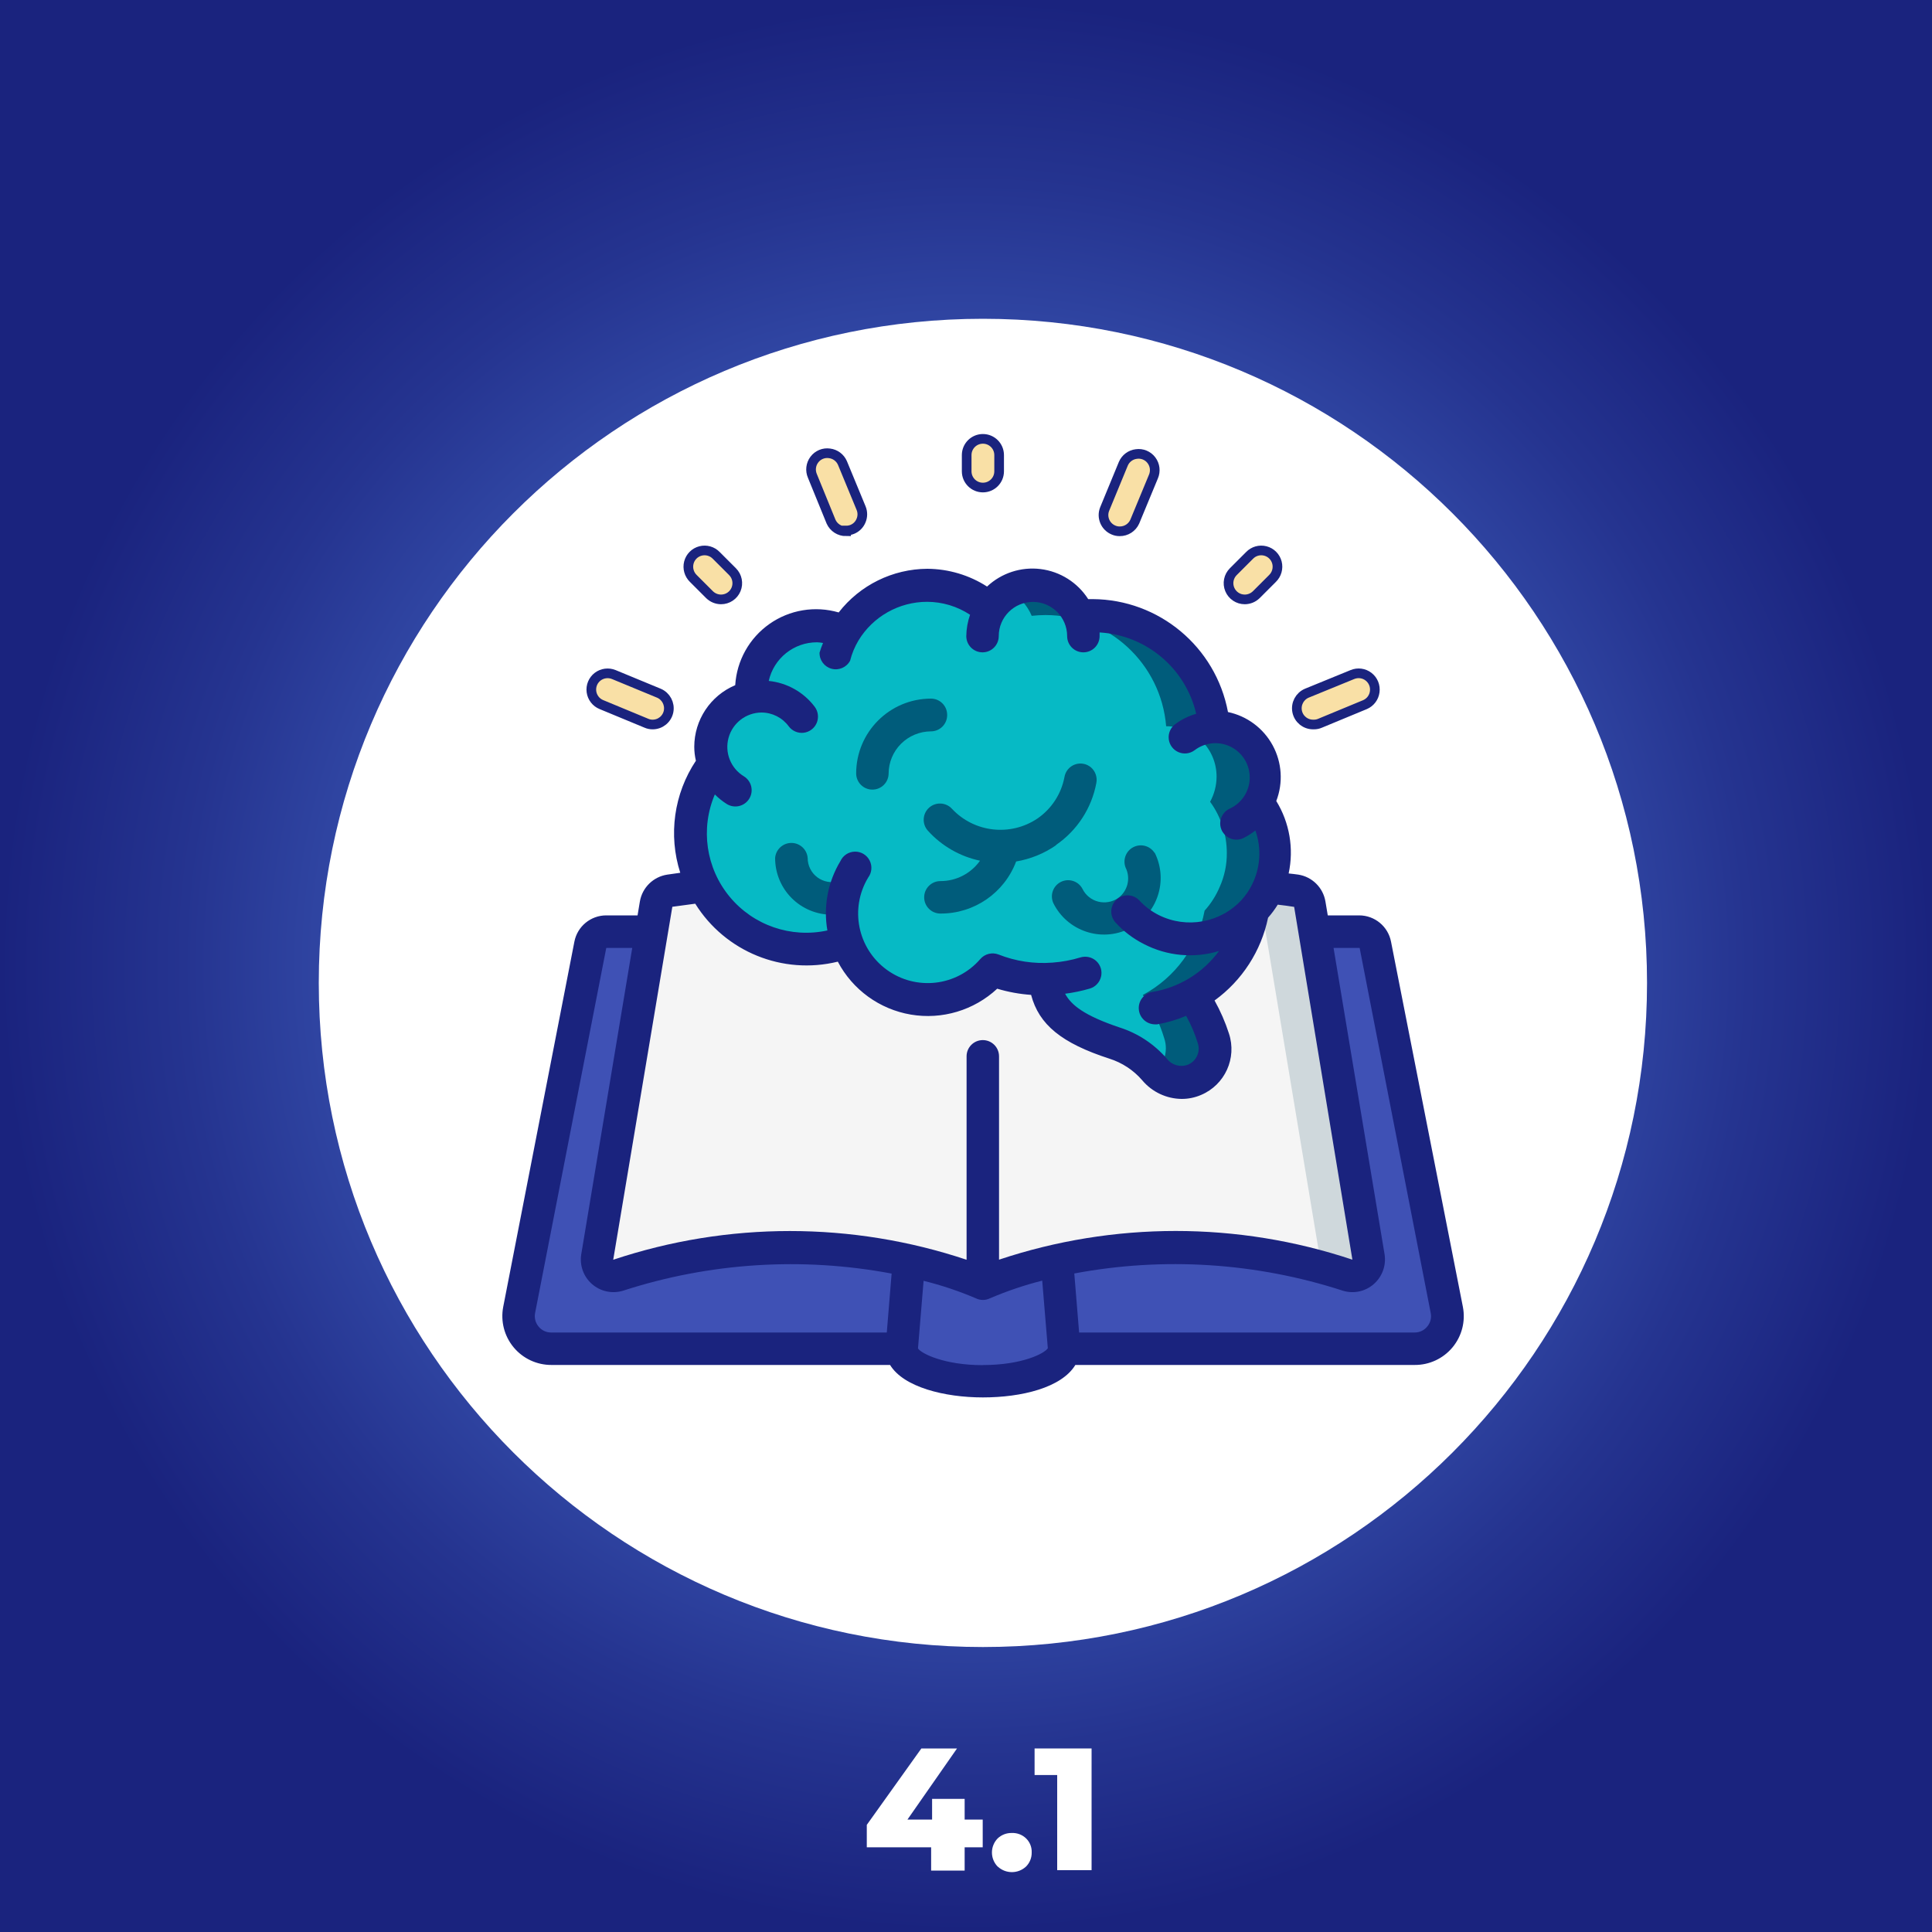
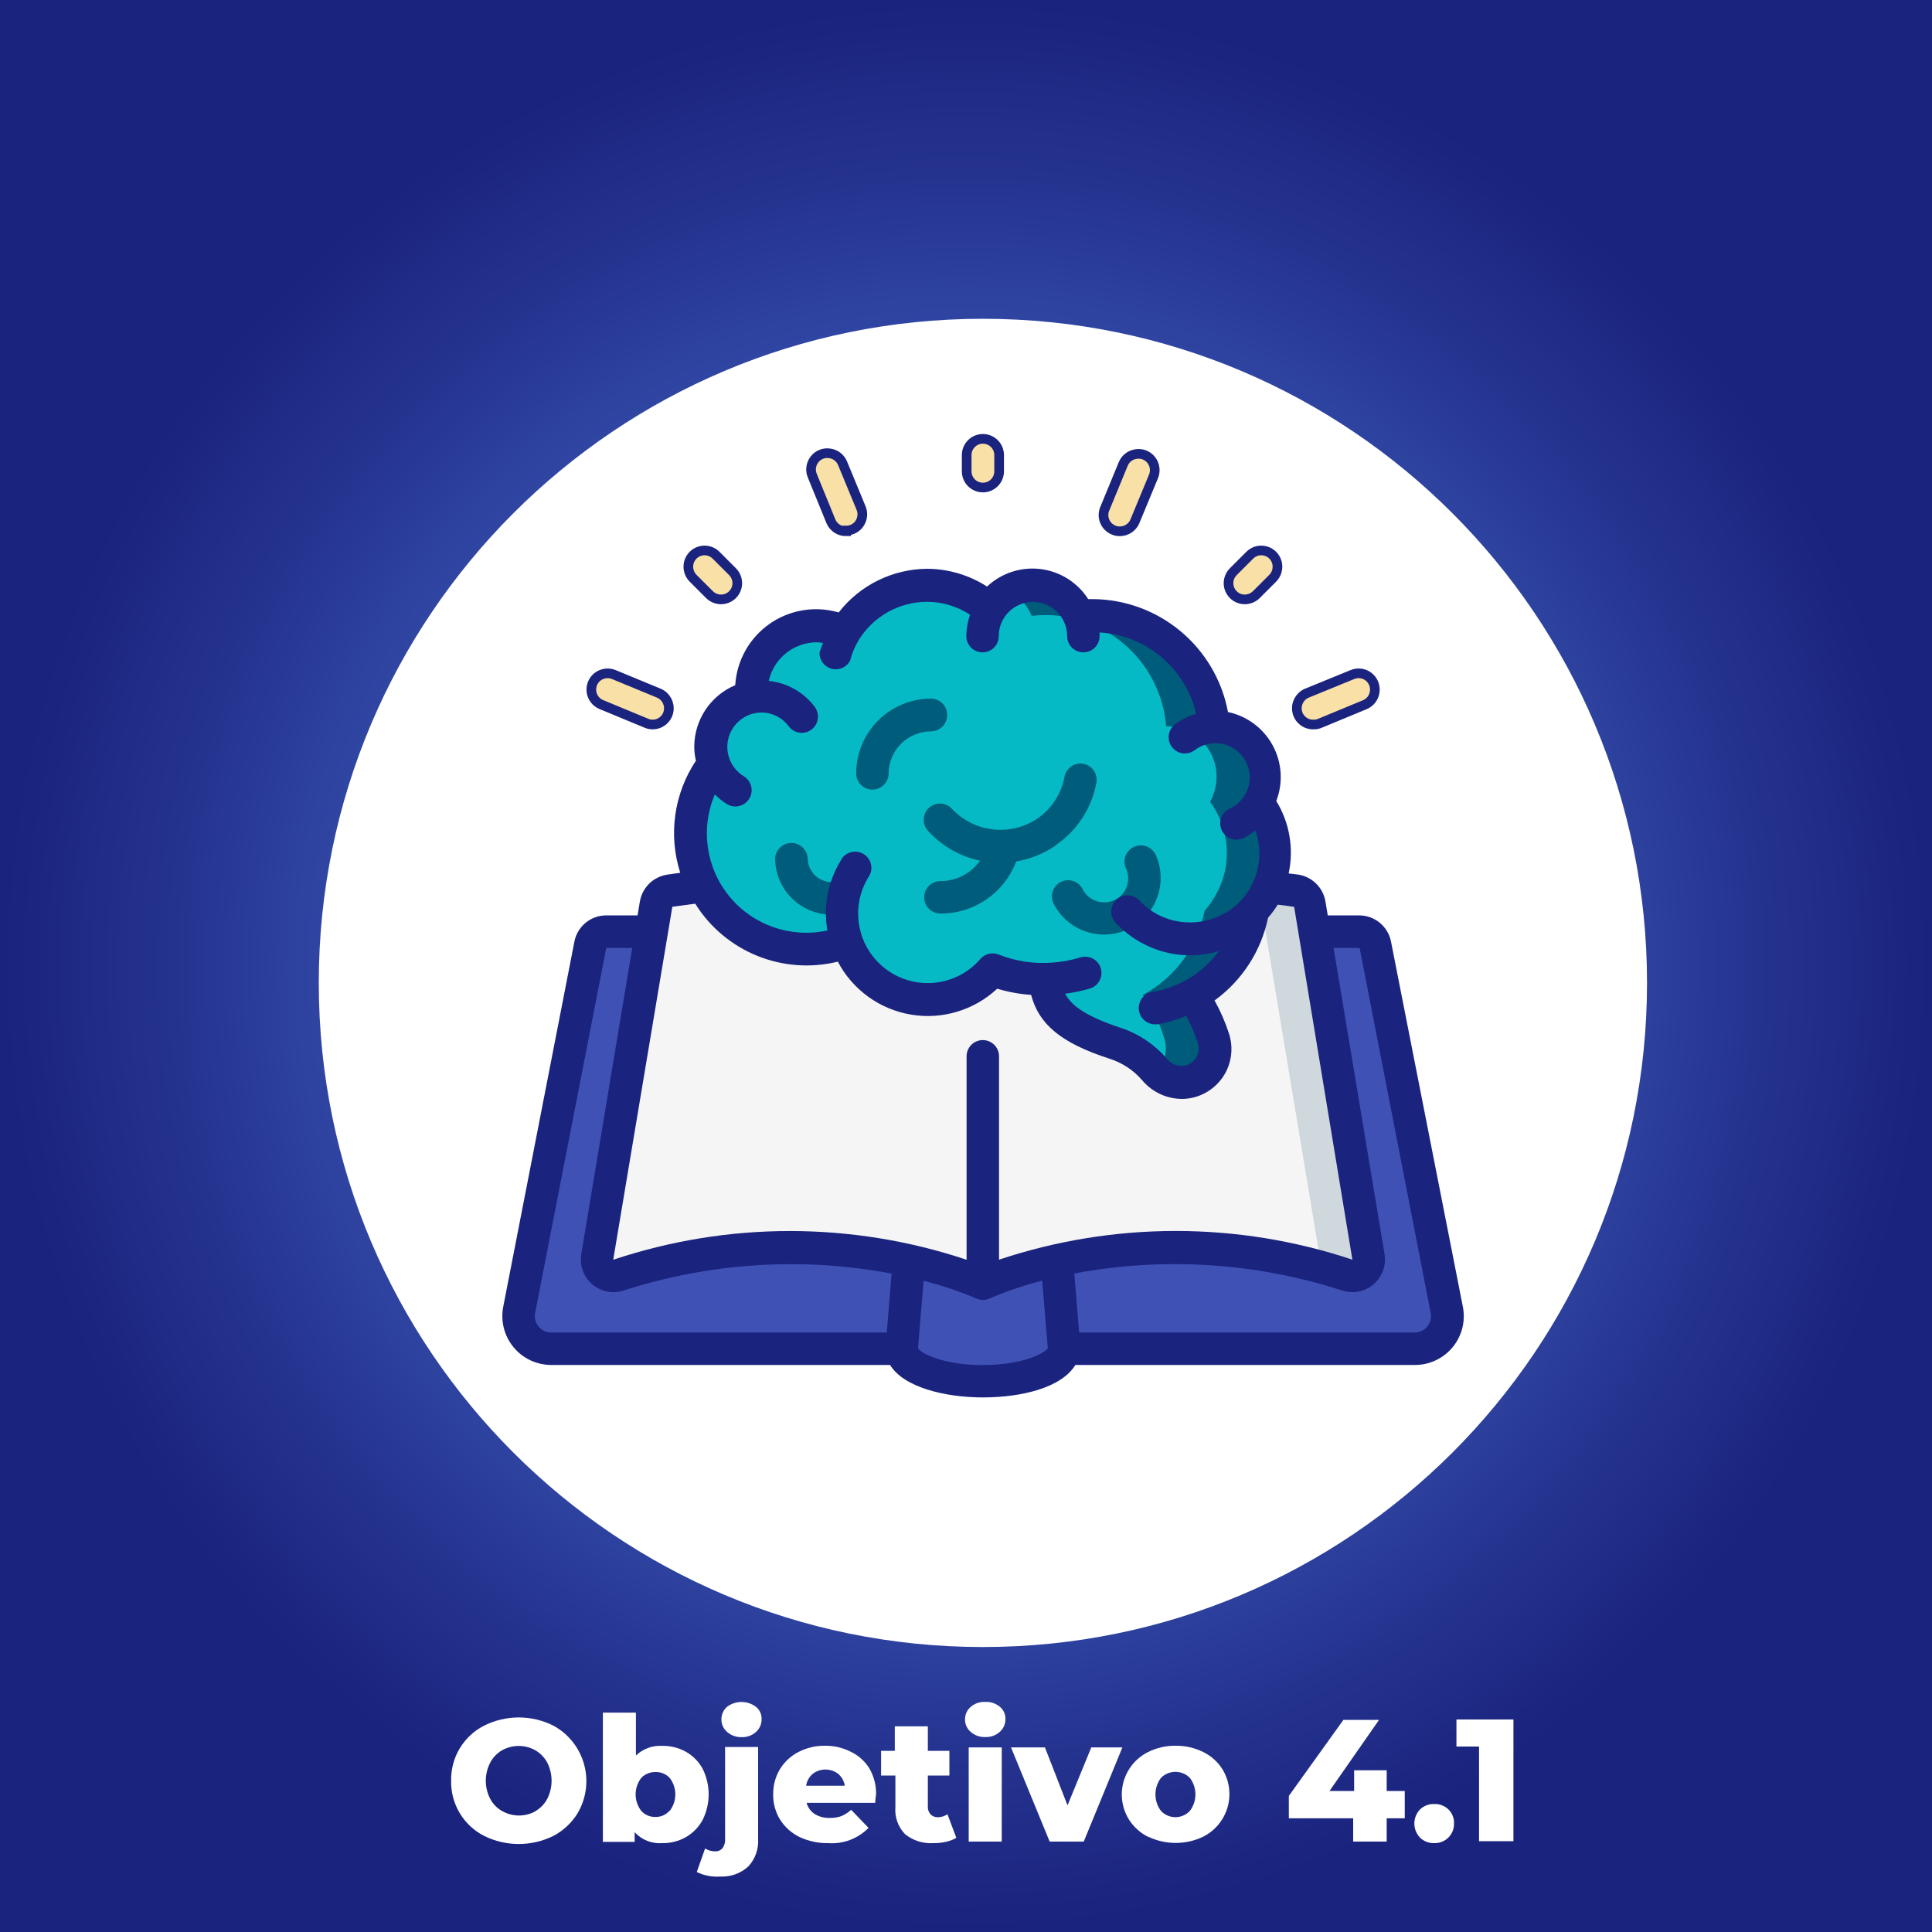
<svg xmlns="http://www.w3.org/2000/svg" id="Layer_1" data-name="Layer 1" viewBox="0 0 200 200">
  <defs>
    <style>.cls-1{fill:url(#radial-gradient);}.cls-2{fill:#fff;}.cls-3{fill:#3f51b5;}.cls-4{fill:#f5f5f5;}.cls-5{fill:#cfd8dc;}.cls-6{fill:#06bac5;}.cls-7{fill:#005c7b;}.cls-8{fill:#f9e0a6;stroke:#1a237e;stroke-miterlimit:10;}.cls-9{fill:#1a237e;}</style>
    <radialGradient id="radial-gradient" cx="100" cy="646" r="100" gradientTransform="translate(0 -546)" gradientUnits="userSpaceOnUse">
      <stop offset="0" stop-color="#659afc" />
      <stop offset="0.43" stop-color="#4161c0" />
      <stop offset="0.81" stop-color="#253490" />
      <stop offset="1" stop-color="#1a237e" />
    </radialGradient>
  </defs>
  <rect class="cls-1" width="200" height="200" />
-   <path class="cls-2" d="M101.73,191.23H99.86v2.41H96.39v-2.41H89.73v-2.32L95.38,181h3.69l-5.13,7.36h2.55v-2.14h3.37v2.14h1.87Z" />
-   <path class="cls-2" d="M103.28,193.23a2.09,2.09,0,0,1,0-2.92,2.06,2.06,0,0,1,1.47-.56,2,2,0,0,1,1.47.56,1.92,1.92,0,0,1,.58,1.46,2,2,0,0,1-.59,1.46,2.15,2.15,0,0,1-2.92,0Z" />
-   <path class="cls-2" d="M113,181v12.6h-3.56v-9.85h-2.34V181Z" />
  <circle class="cls-2" cx="101.75" cy="101.75" r="68.75" />
  <g id="Page-1">
    <g id="_026---Idea" data-name="026---Idea">
      <path id="Shape" class="cls-3" d="M94.1,130.47l-.76,9.15H57.06a3.35,3.35,0,0,1-3.32-4l7.37-37.81a1.69,1.69,0,0,1,1.65-1.37h4.67l-5.6,33.68a1.69,1.69,0,0,0,.57,1.54A1.64,1.64,0,0,0,64,132a57.63,57.63,0,0,1,30.1-1.53Z" />
      <path id="Shape-2" data-name="Shape" class="cls-3" d="M146.44,139.62H110.16l-.76-9.15A57.63,57.63,0,0,1,139.5,132a1.64,1.64,0,0,0,1.6-.34,1.69,1.69,0,0,0,.57-1.54l-5.6-33.68h4.67a1.69,1.69,0,0,1,1.65,1.37l7.37,37.81a3.35,3.35,0,0,1-3.32,4Z" />
      <path id="Shape-3" data-name="Shape" class="cls-4" d="M139.5,132a57.63,57.63,0,0,0-30.1-1.53,39.58,39.58,0,0,0-7.65,2.43,39.58,39.58,0,0,0-7.65-2.43A57.63,57.63,0,0,0,64,132a1.64,1.64,0,0,1-1.6-.34,1.69,1.69,0,0,1-.57-1.54l5.6-33.68.48-2.84a1.69,1.69,0,0,1,1.41-1.39c1.14-.17,2.32-.34,3.5-.48A12,12,0,0,0,87.64,97.5a8.86,8.86,0,0,0,15.09,2.9,14.64,14.64,0,0,0,5.28,1h.1c.35,3,1.93,4.81,7.21,6.58a9.15,9.15,0,0,1,4.18,2.76,3.58,3.58,0,0,0,4.12,1.06,3.5,3.5,0,0,0,1.95-4.29,14.78,14.78,0,0,0-2.22-4.48,12.48,12.48,0,0,0,6.37-8.75,8.54,8.54,0,0,0,1.57-2.45c1,.12,1.93.23,2.89.39a1.69,1.69,0,0,1,1.41,1.39l.48,2.84,5.6,33.68a1.69,1.69,0,0,1-.57,1.54,1.64,1.64,0,0,1-1.6.34Z" />
      <path id="Shape-4" data-name="Shape" class="cls-5" d="M141.67,130.12l-5.6-33.68-.48-2.84a1.69,1.69,0,0,0-1.41-1.39c-1-.16-1.92-.27-2.89-.39a8.84,8.84,0,0,1-.84,1.5,1.31,1.31,0,0,1,.09.28l.47,2.84,5.61,33.68a1.68,1.68,0,0,1-.17,1c1,.26,2,.55,3,.88a1.71,1.71,0,0,0,1.61-.34A1.69,1.69,0,0,0,141.67,130.12Z" />
      <path id="Shape-5" data-name="Shape" class="cls-3" d="M110.16,139.62c0,1.86-3.77,3.37-8.41,3.37s-8.41-1.51-8.41-3.37l.76-9.15a39.58,39.58,0,0,1,7.65,2.43,39.58,39.58,0,0,1,7.65-2.43Z" />
      <path id="Shape-6" data-name="Shape" class="cls-6" d="M132,88.3a8.72,8.72,0,0,1-.74,3.52,8.54,8.54,0,0,1-1.57,2.45,12.48,12.48,0,0,1-6.37,8.75,14.78,14.78,0,0,1,2.22,4.48,3.5,3.5,0,0,1-1.95,4.29,3.58,3.58,0,0,1-4.12-1.06,9.15,9.15,0,0,0-4.18-2.76c-5.28-1.77-6.86-3.55-7.21-6.58H108a14.64,14.64,0,0,1-5.28-1,8.86,8.86,0,0,1-15.09-2.9A12,12,0,0,1,73.86,79a5,5,0,0,1-.3-1.71,5.24,5.24,0,0,1,4.2-5.15c0-.2,0-.4,0-.62a6.81,6.81,0,0,1,6.8-6.8,6.67,6.67,0,0,1,2.94.68A9.9,9.9,0,0,1,96,60.57,9.76,9.76,0,0,1,102.54,63a5.22,5.22,0,0,1,9.25.75,14.09,14.09,0,0,1,1.45-.08,12.54,12.54,0,0,1,12.48,11.51h0A5.22,5.22,0,0,1,131,80.45a5.5,5.5,0,0,1-.68,2.59A8.9,8.9,0,0,1,132,88.3Z" />
      <path id="Shape-7" data-name="Shape" class="cls-7" d="M130.31,83a5.5,5.5,0,0,0,.68-2.59,5.22,5.22,0,0,0-5.22-5.23h0a12.54,12.54,0,0,0-12.48-11.51,14.09,14.09,0,0,0-1.45.08,5.18,5.18,0,0,0-7.35-2.56,5.19,5.19,0,0,1,2.31,2.56,13.9,13.9,0,0,1,1.44-.08,12.54,12.54,0,0,1,12.48,11.51h0a5.21,5.21,0,0,1,5.22,5.23,5.49,5.49,0,0,1-.67,2.59A9,9,0,0,1,127,88.3a8.4,8.4,0,0,1-.74,3.52,8.73,8.73,0,0,1-1.56,2.45A12.52,12.52,0,0,1,118.3,103a14.78,14.78,0,0,1,2.22,4.48,3.24,3.24,0,0,1,.17,1.07,3.43,3.43,0,0,1-1,2.37,3.47,3.47,0,0,0,6-2.37,3.52,3.52,0,0,0-.17-1.07,14.78,14.78,0,0,0-2.22-4.48,12.48,12.48,0,0,0,6.37-8.75,8.54,8.54,0,0,0,1.57-2.45A8.72,8.72,0,0,0,132,88.3,8.9,8.9,0,0,0,130.31,83Z" />
      <path id="Shape-8" data-name="Shape" class="cls-7" d="M119.52,88.29a1.69,1.69,0,0,0-3,1.52A2.51,2.51,0,0,1,115.7,93a2.56,2.56,0,0,1-2,.34A2.49,2.49,0,0,1,112.05,92a1.68,1.68,0,0,0-3,1.51,5.86,5.86,0,0,0,10.48-5.25Z" />
      <path id="Shape-9" data-name="Shape" class="cls-7" d="M109.32,87.47a10,10,0,0,0,4.17-6.4,1.71,1.71,0,0,0-.54-1.62,1.68,1.68,0,0,0-2.76,1,6.72,6.72,0,0,1-2.79,4.28,6.87,6.87,0,0,1-8.85-1A1.68,1.68,0,0,0,96.06,86a10.09,10.09,0,0,0,5.39,3.1,5,5,0,0,1-4.1,2.11,1.68,1.68,0,1,0,0,3.36,8.32,8.32,0,0,0,7.84-5.39,10.23,10.23,0,0,0,4.13-1.68Z" />
      <path id="Shape-10" data-name="Shape" class="cls-7" d="M86.82,91.22a2.53,2.53,0,0,1-2.21-.4,2.5,2.5,0,0,1-1-2v0a1.69,1.69,0,0,0-3.37,0,5.86,5.86,0,0,0,5.86,5.87,6,6,0,0,0,1.68-.24,1.68,1.68,0,0,0-1-3.23Z" />
      <path id="Shape-11" data-name="Shape" class="cls-7" d="M98.05,74a1.68,1.68,0,0,0-1.68-1.68,7.75,7.75,0,0,0-7.74,7.74,1.68,1.68,0,0,0,3.36,0A4.37,4.37,0,0,1,93.27,77a4.42,4.42,0,0,1,3.1-1.29A1.68,1.68,0,0,0,98.05,74Z" />
      <path id="Shape-12" data-name="Shape" class="cls-8" d="M101.75,50.47a1.68,1.68,0,0,1-1.68-1.68V47.11a1.68,1.68,0,0,1,3.36,0v1.68A1.68,1.68,0,0,1,101.75,50.47Z" />
      <path id="Shape-13" data-name="Shape" class="cls-8" d="M128.86,62.05a1.68,1.68,0,0,1-1.19-2.87l1.68-1.68a1.68,1.68,0,0,1,2.84.74,1.7,1.7,0,0,1-.46,1.64l-1.68,1.68A1.71,1.71,0,0,1,128.86,62.05Z" />
      <path id="Shape-14" data-name="Shape" class="cls-8" d="M74.64,62.05a1.71,1.71,0,0,1-1.19-.49l-1.68-1.68a1.7,1.7,0,0,1-.46-1.64,1.68,1.68,0,0,1,2.84-.74l1.68,1.68a1.68,1.68,0,0,1-1.19,2.87Z" />
      <path id="Shape-15" data-name="Shape" class="cls-8" d="M87.59,55a1.69,1.69,0,0,1-1.56-1L84.1,49.27a1.69,1.69,0,0,1,.2-1.69,1.66,1.66,0,0,1,1.57-.65,1.68,1.68,0,0,1,1.34,1l1.93,4.67a1.67,1.67,0,0,1,0,1.28,1.65,1.65,0,0,1-.91.92,1.73,1.73,0,0,1-.64.12Z" />
      <path id="Shape-16" data-name="Shape" class="cls-8" d="M115.91,55a1.56,1.56,0,0,1-.64-.13,1.68,1.68,0,0,1-.91-2.19L116.29,48a1.68,1.68,0,0,1,1.34-1,1.66,1.66,0,0,1,1.57.65,1.69,1.69,0,0,1,.2,1.69l-1.93,4.66A1.69,1.69,0,0,1,115.91,55Z" />
      <path id="Shape-17" data-name="Shape" class="cls-8" d="M135.94,75a1.68,1.68,0,0,1-1.66-1.35,1.7,1.7,0,0,1,1-1.89L140,69.83a1.68,1.68,0,0,1,2.31,1.78,1.68,1.68,0,0,1-1,1.33l-4.66,1.93a1.56,1.56,0,0,1-.64.13Z" />
      <path id="Shape-18" data-name="Shape" class="cls-8" d="M67.56,75a1.56,1.56,0,0,1-.64-.13l-4.66-1.93a1.68,1.68,0,0,1-.39-2.89,1.7,1.7,0,0,1,1.67-.22l4.67,1.93a1.7,1.7,0,0,1,1,1.89A1.68,1.68,0,0,1,67.56,75Z" />
      <path id="Shape-19" data-name="Shape" class="cls-9" d="M144,97.49a3.36,3.36,0,0,0-3.3-2.73h-3.25l-.24-1.43a3.38,3.38,0,0,0-2.81-2.79c-.32-.05-.64-.08-1-.12a10.21,10.21,0,0,0-1.28-7.5,6.88,6.88,0,0,0-5-9.21,14.33,14.33,0,0,0-14-11.69c-.16,0-.31,0-.47,0a6.85,6.85,0,0,0-10.47-1.3A11.57,11.57,0,0,0,96,58.88a11.71,11.71,0,0,0-9.18,4.52,8.38,8.38,0,0,0-10.71,7.53,6.93,6.93,0,0,0-4.24,6.38,6.3,6.3,0,0,0,.17,1.44,13.5,13.5,0,0,0-1.62,11.6l-1.34.19a3.39,3.39,0,0,0-2.84,2.78L66,94.76H62.76a3.36,3.36,0,0,0-3.3,2.72L52.09,135.3a5.06,5.06,0,0,0,5,6H92.14c1.39,2.29,5.62,3.36,9.61,3.36s8.14-1,9.57-3.36h35.12a5.05,5.05,0,0,0,5-6ZM77,80.36a3.56,3.56,0,0,1,1.82-6.6,3.51,3.51,0,0,1,2.83,1.43,1.68,1.68,0,0,0,2.89-.34,1.7,1.7,0,0,0-.19-1.67,6.82,6.82,0,0,0-4.77-2.69,5.11,5.11,0,0,1,5-4,4.36,4.36,0,0,1,.62.07,9.27,9.27,0,0,0-.36,1A1.68,1.68,0,0,0,88,68.4a7.9,7.9,0,0,1,.87-2.1,8.31,8.31,0,0,1,7.1-4,8.1,8.1,0,0,1,4.45,1.34,7,7,0,0,0-.39,2.21,1.68,1.68,0,1,0,3.36,0,3.54,3.54,0,0,1,7.08,0,1.68,1.68,0,0,0,3.36,0c0-.13,0-.25,0-.38a10.92,10.92,0,0,1,10,8.42,6.74,6.74,0,0,0-2.18,1.08,1.69,1.69,0,0,0-.66,1.55,1.68,1.68,0,0,0,2.68,1.14,3.55,3.55,0,1,1,3.61,6.06,1.68,1.68,0,0,0,.71,3.2,1.64,1.64,0,0,0,.72-.16,7.11,7.11,0,0,0,1.25-.79,7.18,7.18,0,0,1-1.42,7.18l0,0a7.26,7.26,0,0,1-8.58,1.58,7,7,0,0,1-2-1.5,1.68,1.68,0,1,0-2.48,2.27,10.21,10.21,0,0,0,2.94,2.23,10.38,10.38,0,0,0,7.77.72,10.7,10.7,0,0,1-6.93,4.24,1.69,1.69,0,0,0,.27,3.35l.26,0a13.51,13.51,0,0,0,3-.88A14.76,14.76,0,0,1,124,108a1.71,1.71,0,0,1,.09.55,1.8,1.8,0,0,1-1.1,1.66,1.89,1.89,0,0,1-2.17-.58,10.78,10.78,0,0,0-4.93-3.27c-3.63-1.22-5-2.31-5.63-3.49a16.44,16.44,0,0,0,2.58-.54,1.69,1.69,0,0,0,1.14-1.23,1.67,1.67,0,0,0-.49-1.61,1.7,1.7,0,0,0-1.64-.38,13.1,13.1,0,0,1-2.91.54,12.48,12.48,0,0,1-5.57-.84,1.69,1.69,0,0,0-1.89.47,7.2,7.2,0,0,1-11.61-8.43A1.68,1.68,0,1,0,87,89.14a10.43,10.43,0,0,0-1.35,7.18A10.28,10.28,0,0,1,74,82.24a7,7,0,0,0,1.25,1A1.68,1.68,0,0,0,77,80.36Zm-7.4,13.51,2.37-.32a13.58,13.58,0,0,0,14.76,6,10.53,10.53,0,0,0,16.5,2.8,16.08,16.08,0,0,0,3.51.64c.81,3.08,3.16,5,8.1,6.6a7.46,7.46,0,0,1,3.42,2.26,5.4,5.4,0,0,0,4.07,1.91,5.06,5.06,0,0,0,2-.41,5.15,5.15,0,0,0,2.89-6.36,18.84,18.84,0,0,0-1.49-3.42A14.12,14.12,0,0,0,131.27,95a9.8,9.8,0,0,0,1-1.35c.57.07,1.13.13,1.7.23L140,130.4a57.8,57.8,0,0,0-36.58,0V109.35a1.68,1.68,0,1,0-3.36,0v21.06a57.73,57.73,0,0,0-36.58,0ZM55.75,137.32a1.68,1.68,0,0,1-.36-1.38l7.37-37.81h2.69l-5.28,31.72a3.38,3.38,0,0,0,4.34,3.76,56.34,56.34,0,0,1,27.79-1.77l-.5,6.1H57.06A1.66,1.66,0,0,1,55.75,137.32Zm46,4c-4,0-6.38-1.2-6.72-1.73l.58-7a35.42,35.42,0,0,1,5.41,1.81,1.65,1.65,0,0,0,1.46,0,36.63,36.63,0,0,1,5.41-1.83l.58,7c-.34.54-2.67,1.74-6.72,1.74Zm46-4a1.66,1.66,0,0,1-1.31.62H111.71l-.5-6.11A56.35,56.35,0,0,1,139,133.61a3.35,3.35,0,0,0,3.21-.68,3.39,3.39,0,0,0,1.12-3.09l-5.28-31.71h2.7l7.36,37.81a1.64,1.64,0,0,1-.36,1.38Z" />
    </g>
  </g>
+   <path class="cls-2" d="M50.11,190.05a6.27,6.27,0,0,1-3.41-5.71,6.26,6.26,0,0,1,3.41-5.7,8,8,0,0,1,7.18,0,6.54,6.54,0,0,1,2.5,9.07,6.48,6.48,0,0,1-2.5,2.34,8.09,8.09,0,0,1-7.18,0Zm5.31-2.56a3.2,3.2,0,0,0,1.23-1.27,4.15,4.15,0,0,0,0-3.76,3.27,3.27,0,0,0-1.23-1.27,3.53,3.53,0,0,0-3.45,0,3.17,3.17,0,0,0-1.22,1.27,4.07,4.07,0,0,0,0,3.76A3.11,3.11,0,0,0,52,187.49a3.53,3.53,0,0,0,3.45,0Z" />
+   <path class="cls-2" d="M71,181.34a4.48,4.48,0,0,1,1.73,1.75,5.93,5.93,0,0,1,0,5.32A4.53,4.53,0,0,1,71,190.18a4.77,4.77,0,0,1-2.42.62,3.52,3.52,0,0,1-2.88-1.13v1H62.41V177.29h3.42v4.44a3.64,3.64,0,0,1,2.72-1A4.87,4.87,0,0,1,71,181.34Zm-1.67,6.12a2.8,2.8,0,0,0,0-3.41,1.94,1.94,0,0,0-1.47-.61,2,2,0,0,0-1.48.61,2.8,2.8,0,0,0,0,3.41,1.91,1.91,0,0,0,1.48.63A1.89,1.89,0,0,0,69.3,187.46Z" />
+   <path class="cls-2" d="M72.13,193.79l.86-2.43a2,2,0,0,0,1.06.29.92.92,0,0,0,.74-.32,1.48,1.48,0,0,0,.27-1v-9.48h3.42v9.5a3.85,3.85,0,0,1-1,2.85,4,4,0,0,1-2.93,1.06A4.74,4.74,0,0,1,72.13,193.79Zm3.13-14.51a1.68,1.68,0,0,1-.58-1.29,1.7,1.7,0,0,1,.58-1.3,2.49,2.49,0,0,1,3,0,1.57,1.57,0,0,1,.58,1.26,1.72,1.72,0,0,1-.58,1.34,2.1,2.1,0,0,1-1.51.54A2.16,2.16,0,0,1,75.26,179.28Z" />
+   <path class="cls-2" d="M90.6,186.63H83.5a2,2,0,0,0,.84,1.16,2.78,2.78,0,0,0,1.56.4,3.38,3.38,0,0,0,1.21-.19,3.71,3.71,0,0,0,1-.65l1.8,1.87a5.3,5.3,0,0,1-4.16,1.58,6.7,6.7,0,0,1-3-.64,4.93,4.93,0,0,1-2-1.8,4.82,4.82,0,0,1-.71-2.61,4.92,4.92,0,0,1,.69-2.59,4.81,4.81,0,0,1,1.92-1.79,5.79,5.79,0,0,1,2.75-.65,5.71,5.71,0,0,1,2.65.61A4.57,4.57,0,0,1,90,183.07a5.15,5.15,0,0,1,.69,2.71S90.63,186.09,90.6,186.63Zm-6.47-3a2,2,0,0,0-.68,1.23h4a2,2,0,0,0-.68-1.23,2.16,2.16,0,0,0-2.64,0Z" />
+   <path class="cls-2" d="M99,190.25a3.55,3.55,0,0,1-1.06.41,5.57,5.57,0,0,1-1.32.14,4.21,4.21,0,0,1-2.93-.93,3.59,3.59,0,0,1-1-2.79V183.8H91.21v-2.55h1.42v-2.54h3.42v2.54h2.23v2.55H96.05V187a1.13,1.13,0,0,0,.28.82,1,1,0,0,0,.75.3,1.77,1.77,0,0,0,1-.31Z" />
+   <path class="cls-2" d="M100.48,179.28A1.65,1.65,0,0,1,99.9,178a1.67,1.67,0,0,1,.58-1.3,2.15,2.15,0,0,1,1.51-.52,2.19,2.19,0,0,1,1.51.5,1.57,1.57,0,0,1,.58,1.26,1.72,1.72,0,0,1-.58,1.34,2.12,2.12,0,0,1-1.51.54A2.16,2.16,0,0,1,100.48,179.28Zm-.2,1.61h3.42v9.75h-3.42Z" />
+   <path class="cls-2" d="M116.19,180.89l-4,9.75h-3.53l-4-9.75h3.51l2.34,6,2.46-6Z" />
+   <path class="cls-2" d="M118.87,190.16a5,5,0,0,1-2-1.8,4.91,4.91,0,0,1,2-7,6.17,6.17,0,0,1,2.83-.64,6.25,6.25,0,0,1,2.84.64,4.86,4.86,0,0,1,2,1.78,4.94,4.94,0,0,1-2,7,6.6,6.6,0,0,1-5.67,0Zm4.31-2.7a2.84,2.84,0,0,0,0-3.41,2.1,2.1,0,0,0-3,0,2.84,2.84,0,0,0,0,3.41,2.05,2.05,0,0,0,3,0Z" />
+   <path class="cls-2" d="M145.42,188.23h-1.87v2.41h-3.47v-2.41h-6.66v-2.32l5.65-7.87h3.69l-5.13,7.36h2.55v-2.14h3.37v2.14h1.87Z" />
+   <path class="cls-2" d="M147,190.23a2.11,2.11,0,0,1,0-2.92,2.06,2.06,0,0,1,1.47-.56,2,2,0,0,1,1.47.56,1.92,1.92,0,0,1,.58,1.46,2,2,0,0,1-.59,1.46,2,2,0,0,1-1.46.57A2,2,0,0,1,147,190.23Z" />
+   <path class="cls-2" d="M156.67,178v12.6h-3.56V180.8h-2.34V178Z" />
</svg>
